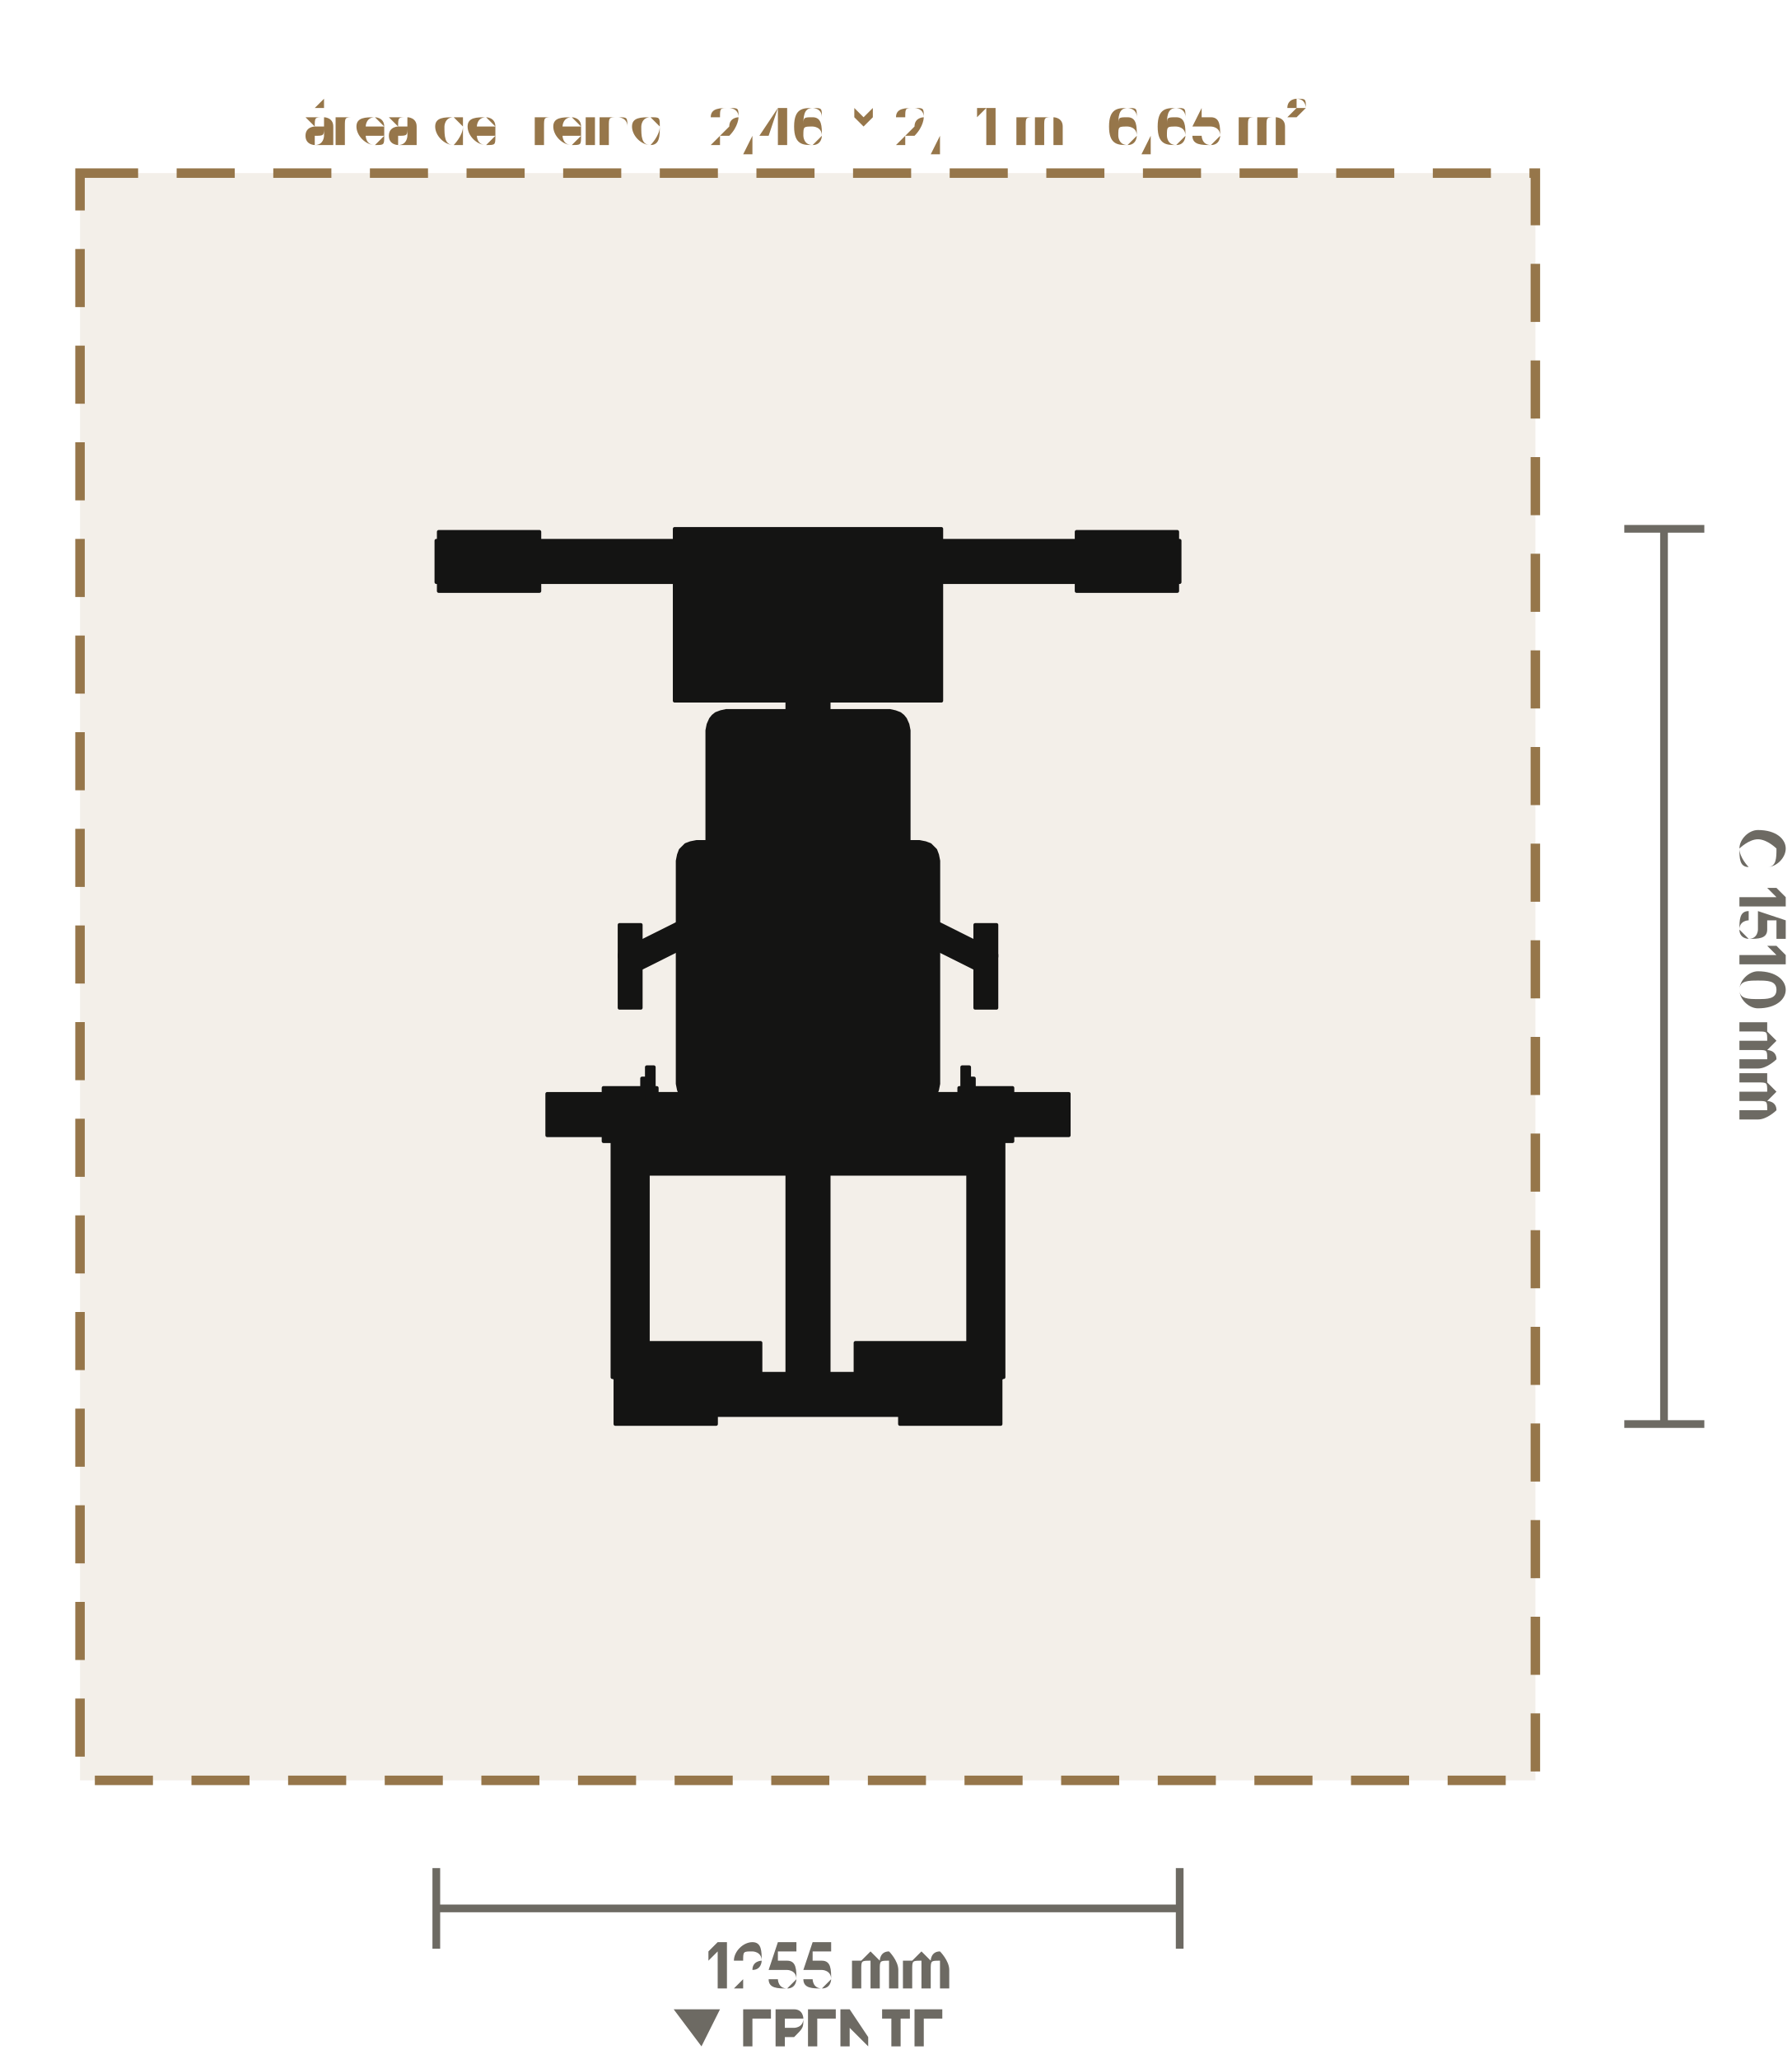
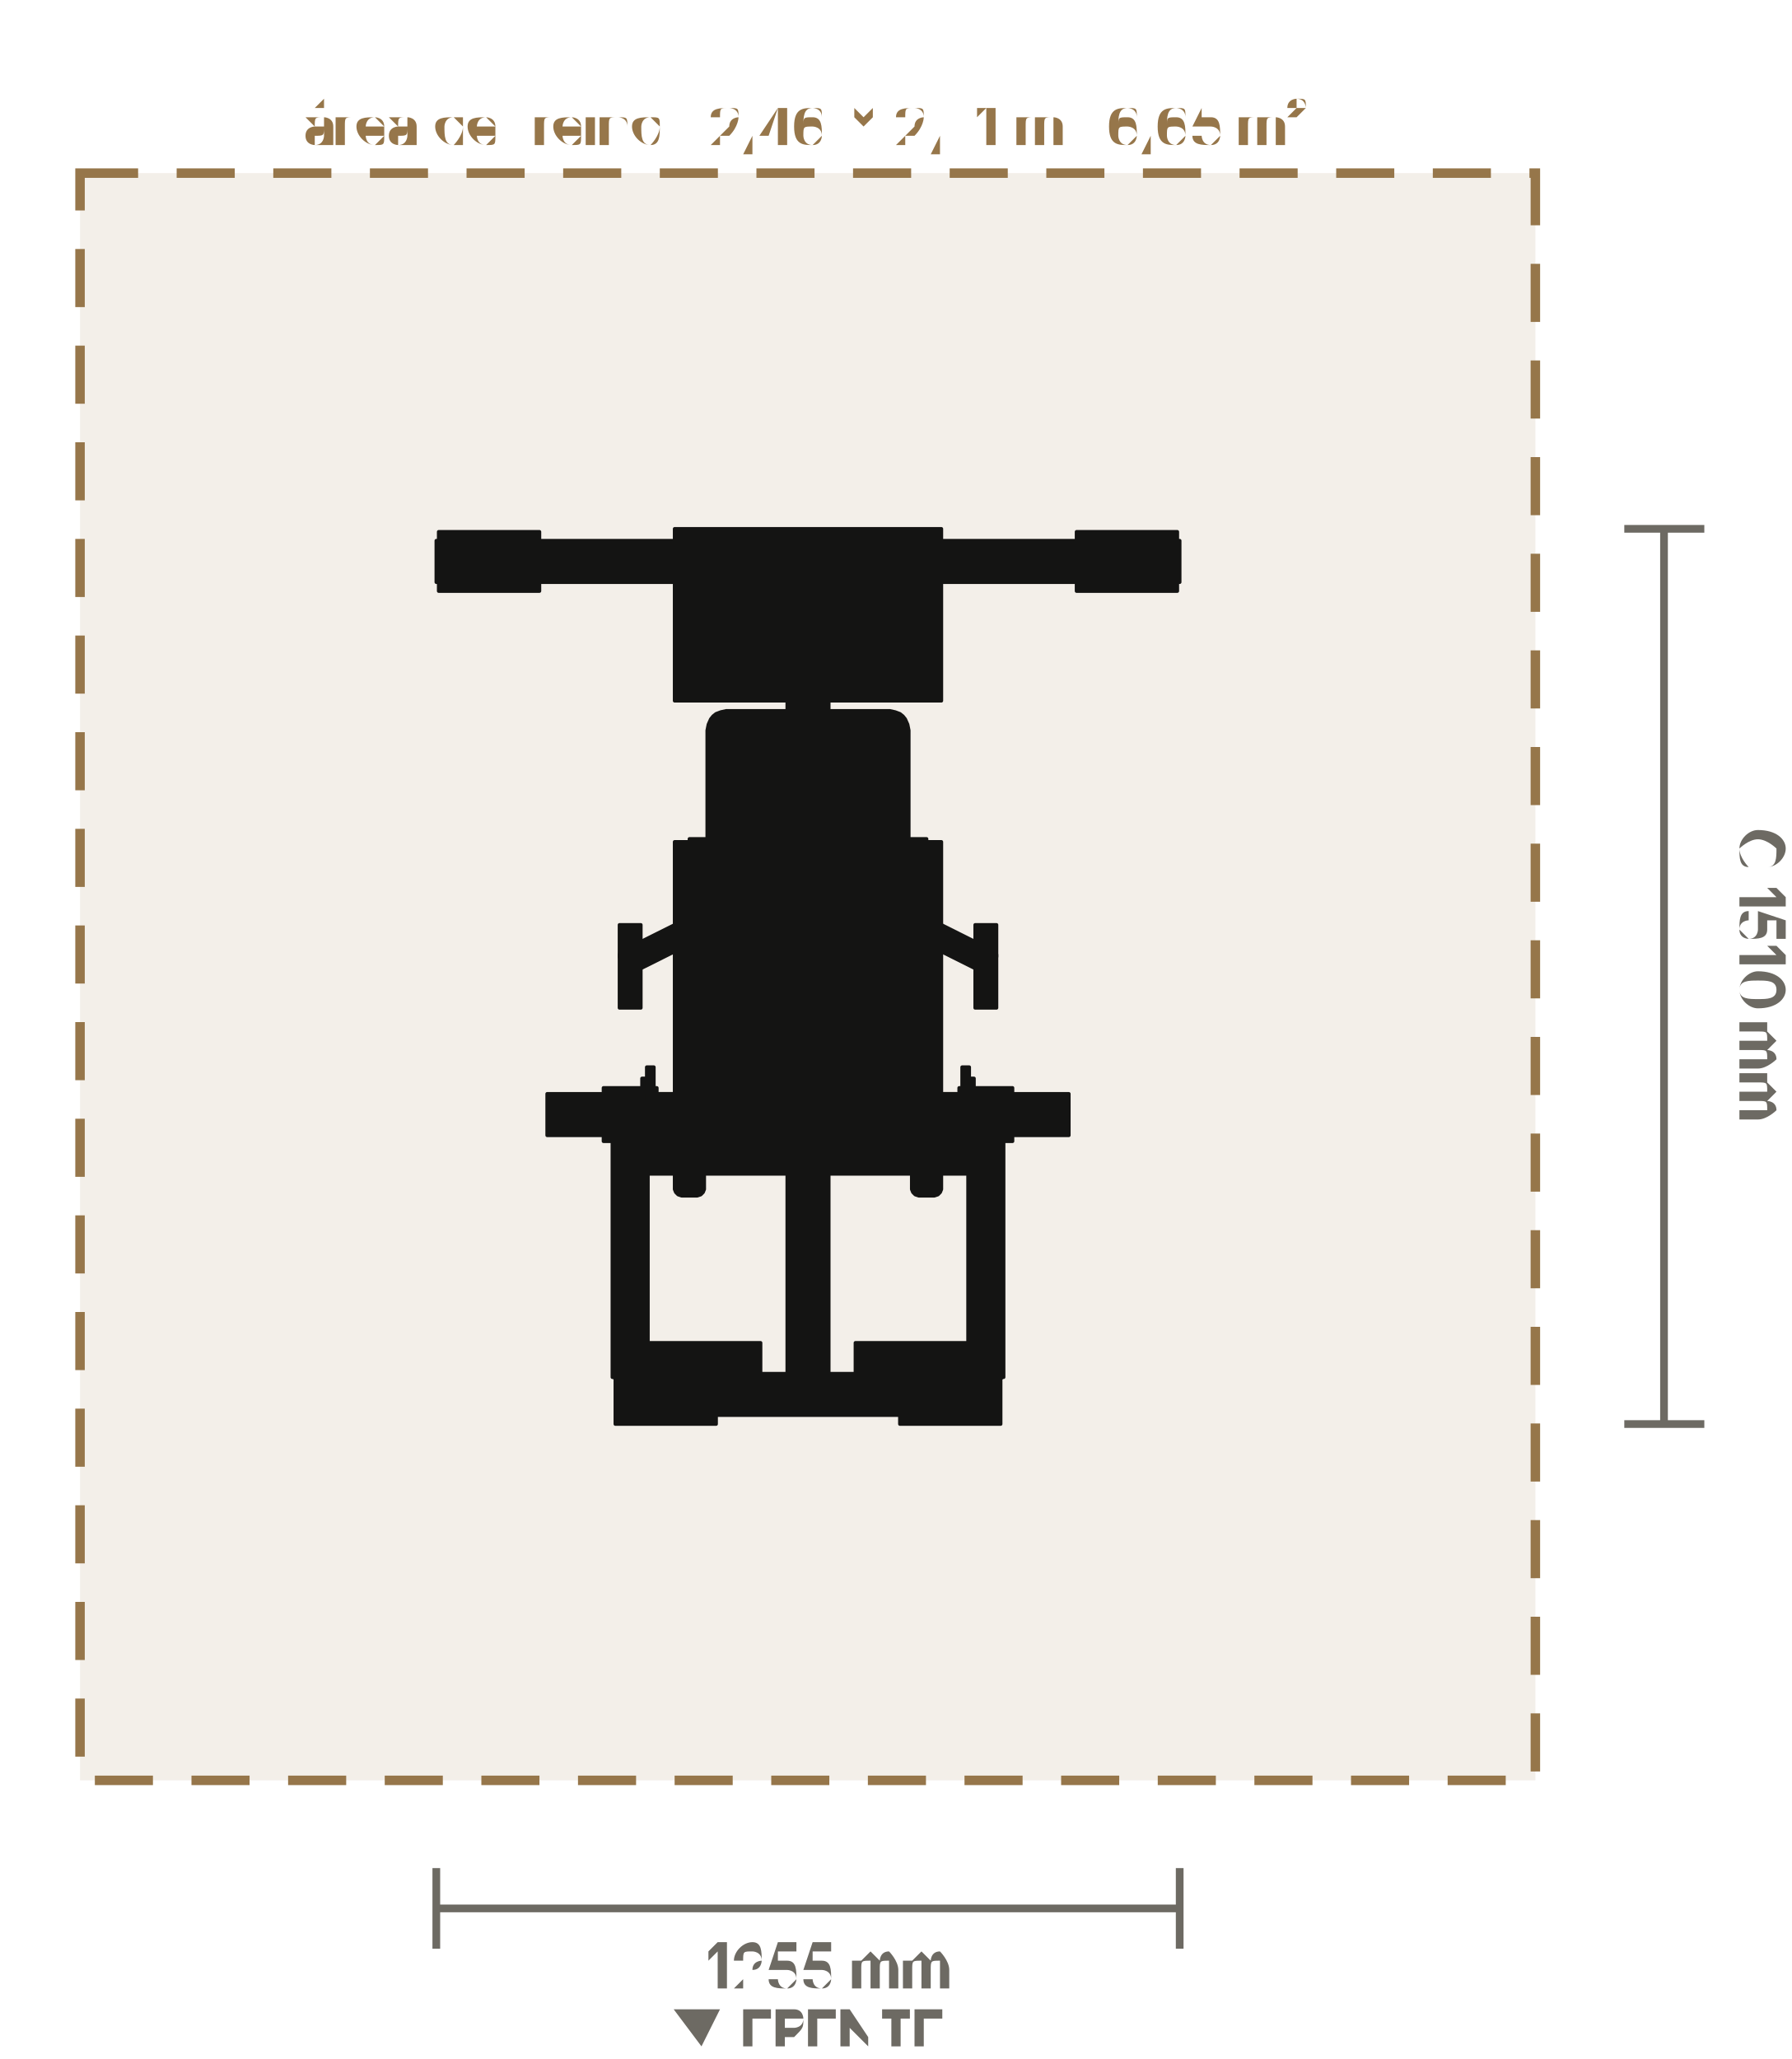
<svg xmlns="http://www.w3.org/2000/svg" viewBox="-1.363 -1.647 3.022 3.473" role="img" aria-label="Planta do Cadeira Flexora (LD-B016): 1255 × 1511 mm, com 60 cm de área de treino em volta" data-equipment="LD-B016" data-unit="m">
  <rect class="eq-zone" x="-1.228" y="-1.355" width="2.455" height="2.711" style="fill:#96764a;fill-opacity:.12;stroke:#96764a;stroke-width:0.016;stroke-dasharray:0.098 0.065" />
  <text class="eq-zone-label" x="0" y="-1.404" style="font-family:Barlow,Inter,Arial,sans-serif;font-size:0.093px;fill:#96764a;text-anchor:middle">área de treino · 2,46 × 2,71 m · 6,65 m²</text>
  <g class="eq-parts">
    <polygon class="eq-part" points="-0.627,-0.735 0.627,-0.735 0.627,-0.665 -0.627,-0.665" style="fill:#141413;stroke:#141413;stroke-width:0.006;stroke-linejoin:round" />
    <polygon class="eq-part" points="-0.035,-0.7 0.035,-0.7 0.035,0.705 -0.035,0.705" style="fill:#141413;stroke:#141413;stroke-width:0.006;stroke-linejoin:round" />
    <polygon class="eq-part" points="-0.3,0.67 0.3,0.67 0.3,0.74 -0.3,0.74" style="fill:#141413;stroke:#141413;stroke-width:0.006;stroke-linejoin:round" />
    <polygon class="eq-part" points="-0.623,-0.75 -0.453,-0.75 -0.453,-0.65 -0.623,-0.65" style="fill:#141413;stroke:#141413;stroke-width:0.006;stroke-linejoin:round" />
    <polygon class="eq-part" points="-0.325,0.655 -0.155,0.655 -0.155,0.755 -0.325,0.755" style="fill:#141413;stroke:#141413;stroke-width:0.006;stroke-linejoin:round" />
    <polygon class="eq-part" points="0.453,-0.75 0.623,-0.75 0.623,-0.65 0.453,-0.65" style="fill:#141413;stroke:#141413;stroke-width:0.006;stroke-linejoin:round" />
    <polygon class="eq-part" points="0.155,0.655 0.325,0.655 0.325,0.755 0.155,0.755" style="fill:#141413;stroke:#141413;stroke-width:0.006;stroke-linejoin:round" />
    <polygon class="eq-part" points="-0.2,-0.73 -0.17,-0.73 -0.17,-0.49 -0.2,-0.49" style="fill:#141413;stroke:#141413;stroke-width:0.006;stroke-linejoin:round" />
    <polygon class="eq-part" points="0.17,-0.73 0.2,-0.73 0.2,-0.49 0.17,-0.49" style="fill:#141413;stroke:#141413;stroke-width:0.006;stroke-linejoin:round" />
    <polygon class="eq-part" points="-0.2,-0.73 0.2,-0.73 0.2,-0.49 -0.2,-0.49" style="fill:#141413;stroke:#141413;stroke-width:0.006;stroke-linejoin:round" />
    <polygon class="eq-part" points="-0.2,-0.73 0.2,-0.73 0.2,-0.49 -0.2,-0.49" style="fill:#141413;stroke:#141413;stroke-width:0.006;stroke-linejoin:round" />
    <polygon class="eq-part" points="-0.225,-0.755 0.225,-0.755 0.225,-0.465 -0.225,-0.465" style="fill:#141413;stroke:#141413;stroke-width:0.006;stroke-linejoin:round" />
    <polygon class="eq-part" points="-0.08,-0.49 0.08,-0.49 0.08,-0.486 -0.08,-0.486" style="fill:#141413;stroke:#141413;stroke-width:0.006;stroke-linejoin:round" />
    <polygon class="eq-part" points="-0.09,-0.61 -0.09,-0.613 -0.089,-0.615 -0.087,-0.618 -0.085,-0.619 -0.083,-0.62 -0.08,-0.62 -0.077,-0.62 -0.075,-0.619 -0.073,-0.618 -0.071,-0.615 -0.07,-0.613 -0.07,-0.61 -0.07,-0.608 -0.071,-0.605 -0.073,-0.603 -0.075,-0.602 -0.077,-0.601 -0.08,-0.6 -0.083,-0.601 -0.085,-0.602 -0.087,-0.603 -0.089,-0.605 -0.09,-0.608" style="fill:#141413;stroke:#141413;stroke-width:0.006;stroke-linejoin:round" />
    <polygon class="eq-part" points="0.07,-0.61 0.07,-0.613 0.071,-0.615 0.073,-0.618 0.075,-0.619 0.077,-0.62 0.08,-0.62 0.083,-0.62 0.085,-0.619 0.087,-0.618 0.089,-0.615 0.09,-0.613 0.09,-0.61 0.09,-0.608 0.089,-0.605 0.087,-0.603 0.085,-0.602 0.083,-0.601 0.08,-0.6 0.077,-0.601 0.075,-0.602 0.073,-0.603 0.071,-0.605 0.07,-0.608" style="fill:#141413;stroke:#141413;stroke-width:0.006;stroke-linejoin:round" />
    <polygon class="eq-part" points="-0.13,-0.69 0.13,-0.69 0.13,-0.53 -0.13,-0.53" style="fill:#141413;stroke:#141413;stroke-width:0.006;stroke-linejoin:round" />
    <polygon class="eq-part" points="-0.13,-0.69 0.13,-0.69 0.13,-0.53 -0.13,-0.53" style="fill:#141413;stroke:#141413;stroke-width:0.006;stroke-linejoin:round" />
    <polygon class="eq-part" points="-0.004,-0.61 -0.004,-0.611 -0.004,-0.612 -0.003,-0.613 -0.002,-0.614 -0.001,-0.614 0,-0.614 0.001,-0.614 0.002,-0.614 0.003,-0.613 0.004,-0.612 0.004,-0.611 0.004,-0.61 0.004,-0.609 0.004,-0.608 0.003,-0.608 0.002,-0.607 0.001,-0.607 0,-0.606 -0.001,-0.607 -0.002,-0.607 -0.003,-0.608 -0.004,-0.608 -0.004,-0.609" style="fill:#141413;stroke:#141413;stroke-width:0.006;stroke-linejoin:round" />
    <polygon class="eq-part" points="-0.12,-0.675 0.12,-0.675 0.12,-0.545 -0.12,-0.545" style="fill:#141413;stroke:#141413;stroke-width:0.006;stroke-linejoin:round" />
    <polygon class="eq-part" points="-0.12,-0.675 0.12,-0.675 0.12,-0.545 -0.12,-0.545" style="fill:#141413;stroke:#141413;stroke-width:0.006;stroke-linejoin:round" />
    <polygon class="eq-part" points="-0.12,-0.675 0.12,-0.675 0.12,-0.545 -0.12,-0.545" style="fill:#141413;stroke:#141413;stroke-width:0.006;stroke-linejoin:round" />
    <polygon class="eq-part" points="-0.12,-0.675 0.12,-0.675 0.12,-0.545 -0.12,-0.545" style="fill:#141413;stroke:#141413;stroke-width:0.006;stroke-linejoin:round" />
    <polygon class="eq-part" points="-0.12,-0.675 0.12,-0.675 0.12,-0.545 -0.12,-0.545" style="fill:#141413;stroke:#141413;stroke-width:0.006;stroke-linejoin:round" />
    <polygon class="eq-part" points="-0.12,-0.675 0.12,-0.675 0.12,-0.545 -0.12,-0.545" style="fill:#141413;stroke:#141413;stroke-width:0.006;stroke-linejoin:round" />
    <polygon class="eq-part" points="-0.12,-0.675 0.12,-0.675 0.12,-0.545 -0.12,-0.545" style="fill:#141413;stroke:#141413;stroke-width:0.006;stroke-linejoin:round" />
    <polygon class="eq-part" points="-0.12,-0.675 0.12,-0.675 0.12,-0.545 -0.12,-0.545" style="fill:#141413;stroke:#141413;stroke-width:0.006;stroke-linejoin:round" />
    <polygon class="eq-part" points="-0.12,-0.675 0.12,-0.675 0.12,-0.545 -0.12,-0.545" style="fill:#141413;stroke:#141413;stroke-width:0.006;stroke-linejoin:round" />
    <polygon class="eq-part" points="-0.12,-0.675 0.12,-0.675 0.12,-0.545 -0.12,-0.545" style="fill:#141413;stroke:#141413;stroke-width:0.006;stroke-linejoin:round" />
    <polygon class="eq-part" points="-0.12,-0.675 0.12,-0.675 0.12,-0.545 -0.12,-0.545" style="fill:#141413;stroke:#141413;stroke-width:0.006;stroke-linejoin:round" />
    <polygon class="eq-part" points="-0.12,-0.675 0.12,-0.675 0.12,-0.545 -0.12,-0.545" style="fill:#141413;stroke:#141413;stroke-width:0.006;stroke-linejoin:round" />
    <polygon class="eq-part" points="-0.12,-0.675 0.12,-0.675 0.12,-0.545 -0.12,-0.545" style="fill:#141413;stroke:#141413;stroke-width:0.006;stroke-linejoin:round" />
    <polygon class="eq-part" points="-0.12,-0.675 0.12,-0.675 0.12,-0.545 -0.12,-0.545" style="fill:#141413;stroke:#141413;stroke-width:0.006;stroke-linejoin:round" />
    <polygon class="eq-part" points="-0.12,-0.675 0.12,-0.675 0.12,-0.545 -0.12,-0.545" style="fill:#141413;stroke:#141413;stroke-width:0.006;stroke-linejoin:round" />
    <polygon class="eq-part" points="-0.006,-0.61 -0.006,-0.612 -0.005,-0.613 -0.004,-0.615 -0.003,-0.616 -0.002,-0.616 0,-0.616 0.002,-0.616 0.003,-0.616 0.004,-0.615 0.005,-0.613 0.006,-0.612 0.006,-0.61 0.006,-0.609 0.005,-0.607 0.004,-0.606 0.003,-0.605 0.002,-0.605 0,-0.604 -0.002,-0.605 -0.003,-0.605 -0.004,-0.606 -0.005,-0.607 -0.006,-0.609" style="fill:#141413;stroke:#141413;stroke-width:0.006;stroke-linejoin:round" />
    <polygon class="eq-part" points="-0.006,-0.565 0.006,-0.565 0.006,-0.495 -0.006,-0.495" style="fill:#141413;stroke:#141413;stroke-width:0.006;stroke-linejoin:round" />
    <polygon class="eq-part" points="-0.17,-0.73 0.17,-0.73 0.17,-0.718 -0.17,-0.718" style="fill:#141413;stroke:#141413;stroke-width:0.006;stroke-linejoin:round" />
    <polygon class="eq-part" points="-0.035,-0.03 -0.035,-0.033 -0.033,-0.036 -0.032,-0.038 -0.029,-0.04 -0.026,-0.042 -0.023,-0.042 0.023,-0.042 0.026,-0.042 0.029,-0.04 0.032,-0.038 0.033,-0.036 0.035,-0.033 0.035,-0.03 0.035,0.016 0.035,0.019 0.033,0.022 0.032,0.025 0.029,0.026 0.026,0.028 0.023,0.028 -0.023,0.028 -0.026,0.028 -0.029,0.026 -0.032,0.025 -0.033,0.022 -0.035,0.019 -0.035,0.016" style="fill:#141413;stroke:#141413;stroke-width:0.006;stroke-linejoin:round" />
    <polygon class="eq-part" points="0.035,-0.029 0.047,-0.029 0.047,0.015 0.035,0.015" style="fill:#141413;stroke:#141413;stroke-width:0.006;stroke-linejoin:round" />
    <polygon class="eq-part" points="0.033,-0.007 0.033,-0.009 0.033,-0.011 0.033,-0.012 0.034,-0.013 0.034,-0.014 0.035,-0.014 0.115,-0.014 0.116,-0.014 0.116,-0.013 0.117,-0.012 0.117,-0.011 0.117,-0.009 0.117,-0.007 0.117,-0.005 0.117,-0.004 0.117,-0.002 0.116,-0.001 0.116,-0 0.115,0 0.035,0 0.034,-0 0.034,-0.001 0.033,-0.002 0.033,-0.004 0.033,-0.005" style="fill:#141413;stroke:#141413;stroke-width:0.006;stroke-linejoin:round" />
    <polygon class="eq-part" points="-0.22,-0.195 -0.218,-0.205 -0.215,-0.213 -0.21,-0.218 -0.206,-0.222 -0.198,-0.225 -0.188,-0.227 0.188,-0.227 0.198,-0.225 0.206,-0.222 0.21,-0.218 0.215,-0.213 0.218,-0.205 0.22,-0.195 0.22,0.181 0.218,0.191 0.215,0.199 0.21,0.203 0.206,0.208 0.198,0.211 0.188,0.213 -0.188,0.213 -0.198,0.211 -0.206,0.208 -0.21,0.203 -0.215,0.199 -0.218,0.191 -0.22,0.181" style="fill:#141413;stroke:#141413;stroke-width:0.006;stroke-linejoin:round" />
    <polygon class="eq-part" points="-0.17,-0.415 -0.168,-0.425 -0.164,-0.434 -0.16,-0.439 -0.155,-0.443 -0.147,-0.446 -0.138,-0.448 0.138,-0.448 0.147,-0.446 0.155,-0.443 0.16,-0.439 0.164,-0.434 0.168,-0.425 0.17,-0.415 0.17,-0.228 0.168,-0.218 0.164,-0.208 0.16,-0.204 0.155,-0.2 0.147,-0.197 0.138,-0.195 -0.138,-0.195 -0.147,-0.197 -0.155,-0.2 -0.16,-0.204 -0.164,-0.208 -0.168,-0.218 -0.17,-0.228" style="fill:#141413;stroke:#141413;stroke-width:0.006;stroke-linejoin:round" />
    <polygon class="eq-part" points="-0.03,-0.447 -0.028,-0.452 -0.024,-0.457 -0.018,-0.458 0.018,-0.458 0.024,-0.457 0.028,-0.452 0.03,-0.447 0.03,-0.269 0.028,-0.263 0.024,-0.259 0.018,-0.257 -0.018,-0.257 -0.024,-0.259 -0.028,-0.263 -0.03,-0.269" style="fill:#141413;stroke:#141413;stroke-width:0.006;stroke-linejoin:round" />
+     <polygon class="eq-part" points="-0.225,-0.227 -0.175,-0.227 -0.175,0.359 -0.177,0.364 -0.181,0.368 -0.187,0.37 -0.213,0.37 -0.219,0.368 -0.223,0.364 -0.225,0.359" style="fill:#141413;stroke:#141413;stroke-width:0.006;stroke-linejoin:round" />
+     <polygon class="eq-part" points="0.175,-0.227 0.225,-0.227 0.225,0.359 0.223,0.364 0.219,0.368 0.213,0.37 0.187,0.37 0.181,0.368 0.177,0.364 0.175,0.359" style="fill:#141413;stroke:#141413;stroke-width:0.006;stroke-linejoin:round" />
+     <polygon class="eq-part" points="-0.2,-0.232 0.2,-0.232 0.2,-0.182 -0.2,-0.182" style="fill:#141413;stroke:#141413;stroke-width:0.006;stroke-linejoin:round" />
    <polygon class="eq-part" points="-0.318,-0.035 -0.318,-0.037 -0.317,-0.039 -0.317,-0.041 -0.315,-0.042 -0.203,-0.098 -0.201,-0.099 -0.199,-0.098 -0.197,-0.098 -0.196,-0.096 -0.194,-0.094 -0.193,-0.092 -0.183,-0.074 -0.182,-0.071 -0.182,-0.069 -0.182,-0.067 -0.183,-0.065 -0.183,-0.063 -0.185,-0.062 -0.297,-0.006 -0.299,-0.006 -0.301,-0.006 -0.303,-0.006 -0.304,-0.008 -0.306,-0.01 -0.307,-0.012 -0.317,-0.03 -0.318,-0.033" style="fill:#141413;stroke:#141413;stroke-width:0.006;stroke-linejoin:round" />
    <polygon class="eq-part" points="-0.318,-0.087 -0.282,-0.087 -0.282,0.053 -0.318,0.053" style="fill:#141413;stroke:#141413;stroke-width:0.006;stroke-linejoin:round" />
    <polygon class="eq-part" points="0.182,-0.069 0.182,-0.071 0.183,-0.074 0.193,-0.092 0.194,-0.094 0.196,-0.096 0.197,-0.098 0.199,-0.098 0.201,-0.099 0.203,-0.098 0.315,-0.042 0.317,-0.041 0.317,-0.039 0.318,-0.037 0.318,-0.035 0.318,-0.033 0.317,-0.03 0.307,-0.012 0.306,-0.01 0.304,-0.008 0.303,-0.006 0.301,-0.006 0.299,-0.006 0.297,-0.006 0.185,-0.062 0.183,-0.063 0.183,-0.065 0.182,-0.067" style="fill:#141413;stroke:#141413;stroke-width:0.006;stroke-linejoin:round" />
    <polygon class="eq-part" points="0.282,-0.087 0.318,-0.087 0.318,0.053 0.282,0.053" style="fill:#141413;stroke:#141413;stroke-width:0.006;stroke-linejoin:round" />
    <polygon class="eq-part" points="0.255,0.188 0.345,0.188 0.345,0.278 0.255,0.278" style="fill:#141413;stroke:#141413;stroke-width:0.006;stroke-linejoin:round" />
    <polygon class="eq-part" points="0.27,0.231 0.27,0.23 0.272,0.23 0.274,0.229 0.276,0.229 0.279,0.229 0.282,0.229 0.318,0.229 0.321,0.229 0.324,0.229 0.327,0.229 0.328,0.23 0.33,0.23 0.33,0.231 0.33,0.675 0.33,0.676 0.328,0.676 0.327,0.677 0.324,0.677 0.321,0.677 0.318,0.677 0.282,0.677 0.279,0.677 0.276,0.677 0.274,0.677 0.272,0.676 0.27,0.676 0.27,0.675" style="fill:#141413;stroke:#141413;stroke-width:0.006;stroke-linejoin:round" />
    <polygon class="eq-part" points="0.08,0.618 0.3,0.618 0.3,0.728 0.08,0.728" style="fill:#141413;stroke:#141413;stroke-width:0.006;stroke-linejoin:round" />
    <polygon class="eq-part" points="-0.345,0.188 -0.255,0.188 -0.255,0.278 -0.345,0.278" style="fill:#141413;stroke:#141413;stroke-width:0.006;stroke-linejoin:round" />
    <polygon class="eq-part" points="-0.33,0.231 -0.33,0.23 -0.328,0.23 -0.327,0.229 -0.324,0.229 -0.321,0.229 -0.318,0.229 -0.282,0.229 -0.279,0.229 -0.276,0.229 -0.274,0.229 -0.272,0.23 -0.27,0.23 -0.27,0.231 -0.27,0.675 -0.27,0.676 -0.272,0.676 -0.274,0.677 -0.276,0.677 -0.279,0.677 -0.282,0.677 -0.318,0.677 -0.321,0.677 -0.324,0.677 -0.327,0.677 -0.328,0.676 -0.33,0.676 -0.33,0.675" style="fill:#141413;stroke:#141413;stroke-width:0.006;stroke-linejoin:round" />
    <polygon class="eq-part" points="-0.3,0.618 -0.08,0.618 -0.08,0.728 -0.3,0.728" style="fill:#141413;stroke:#141413;stroke-width:0.006;stroke-linejoin:round" />
    <polygon class="eq-part" points="0.19,0.21 0.19,0.207 0.192,0.204 0.194,0.202 0.196,0.2 0.199,0.198 0.202,0.198 0.248,0.198 0.251,0.198 0.254,0.2 0.257,0.202 0.258,0.204 0.26,0.207 0.26,0.21 0.26,0.256 0.26,0.259 0.258,0.262 0.257,0.265 0.254,0.266 0.251,0.268 0.248,0.268 0.202,0.268 0.199,0.268 0.196,0.266 0.194,0.265 0.192,0.262 0.19,0.259 0.19,0.256" style="fill:#141413;stroke:#141413;stroke-width:0.006;stroke-linejoin:round" />
    <polygon class="eq-part" points="-0.26,0.21 -0.26,0.207 -0.258,0.204 -0.257,0.202 -0.254,0.2 -0.251,0.198 -0.248,0.198 -0.202,0.198 -0.199,0.198 -0.196,0.2 -0.194,0.202 -0.192,0.204 -0.19,0.207 -0.19,0.21 -0.19,0.256 -0.19,0.259 -0.192,0.262 -0.194,0.265 -0.196,0.266 -0.199,0.268 -0.202,0.268 -0.248,0.268 -0.251,0.268 -0.254,0.266 -0.257,0.265 -0.258,0.262 -0.26,0.259 -0.26,0.256" style="fill:#141413;stroke:#141413;stroke-width:0.006;stroke-linejoin:round" />
    <polygon class="eq-part" points="0.225,0.21 0.27,0.21 0.27,0.256 0.225,0.256" style="fill:#141413;stroke:#141413;stroke-width:0.006;stroke-linejoin:round" />
    <polygon class="eq-part" points="-0.27,0.21 -0.225,0.21 -0.225,0.256 -0.27,0.256" style="fill:#141413;stroke:#141413;stroke-width:0.006;stroke-linejoin:round" />
    <polygon class="eq-part" points="-0.44,0.198 0.44,0.198 0.44,0.268 -0.44,0.268" style="fill:#141413;stroke:#141413;stroke-width:0.006;stroke-linejoin:round" />
    <polygon class="eq-part" points="0.26,0.153 0.272,0.153 0.272,0.313 0.26,0.313" style="fill:#141413;stroke:#141413;stroke-width:0.006;stroke-linejoin:round" />
    <polygon class="eq-part" points="0.272,0.172 0.28,0.172 0.28,0.194 0.272,0.194" style="fill:#141413;stroke:#141413;stroke-width:0.006;stroke-linejoin:round" />
    <polygon class="eq-part" points="0.272,0.272 0.28,0.272 0.28,0.294 0.272,0.294" style="fill:#141413;stroke:#141413;stroke-width:0.006;stroke-linejoin:round" />
    <polygon class="eq-part" points="-0.272,0.153 -0.26,0.153 -0.26,0.313 -0.272,0.313" style="fill:#141413;stroke:#141413;stroke-width:0.006;stroke-linejoin:round" />
    <polygon class="eq-part" points="-0.28,0.172 -0.272,0.172 -0.272,0.194 -0.28,0.194" style="fill:#141413;stroke:#141413;stroke-width:0.006;stroke-linejoin:round" />
    <polygon class="eq-part" points="-0.28,0.272 -0.272,0.272 -0.272,0.294 -0.28,0.294" style="fill:#141413;stroke:#141413;stroke-width:0.006;stroke-linejoin:round" />
    <polygon class="eq-part" points="-0.28,0.213 0.28,0.213 0.28,0.333 -0.28,0.333" style="fill:#141413;stroke:#141413;stroke-width:0.006;stroke-linejoin:round" />
  </g>
  <line class="eq-dim" x1="-0.627" y1="1.572" x2="0.627" y2="1.572" style="stroke:#6d6a63;stroke-width:0.013" />
  <line class="eq-dim" x1="-0.627" y1="1.504" x2="-0.627" y2="1.64" style="stroke:#6d6a63;stroke-width:0.013" />
  <line class="eq-dim" x1="0.627" y1="1.504" x2="0.627" y2="1.64" style="stroke:#6d6a63;stroke-width:0.013" />
  <text class="eq-text" x="0" y="1.709" style="font-family:Barlow,Inter,Arial,sans-serif;font-size:0.098px;fill:#6d6a63;text-anchor:middle">L 1255 mm</text>
  <line class="eq-dim" x1="1.444" y1="-0.755" x2="1.444" y2="0.755" style="stroke:#6d6a63;stroke-width:0.013" />
  <line class="eq-dim" x1="1.377" y1="-0.755" x2="1.512" y2="-0.755" style="stroke:#6d6a63;stroke-width:0.013" />
  <line class="eq-dim" x1="1.377" y1="0.755" x2="1.512" y2="0.755" style="stroke:#6d6a63;stroke-width:0.013" />
  <text class="eq-text" x="1.571" y="0" transform="rotate(90 1.5712 0)" style="font-family:Barlow,Inter,Arial,sans-serif;font-size:0.098px;fill:#6d6a63;text-anchor:middle">C 1510 mm</text>
  <text class="eq-text" x="0" y="1.806" style="font-family:Barlow,Inter,Arial,sans-serif;font-size:0.098px;fill:#6d6a63;text-anchor:middle;font-size:0.078px;letter-spacing:.1em">▼ FRENTE</text>
</svg>
